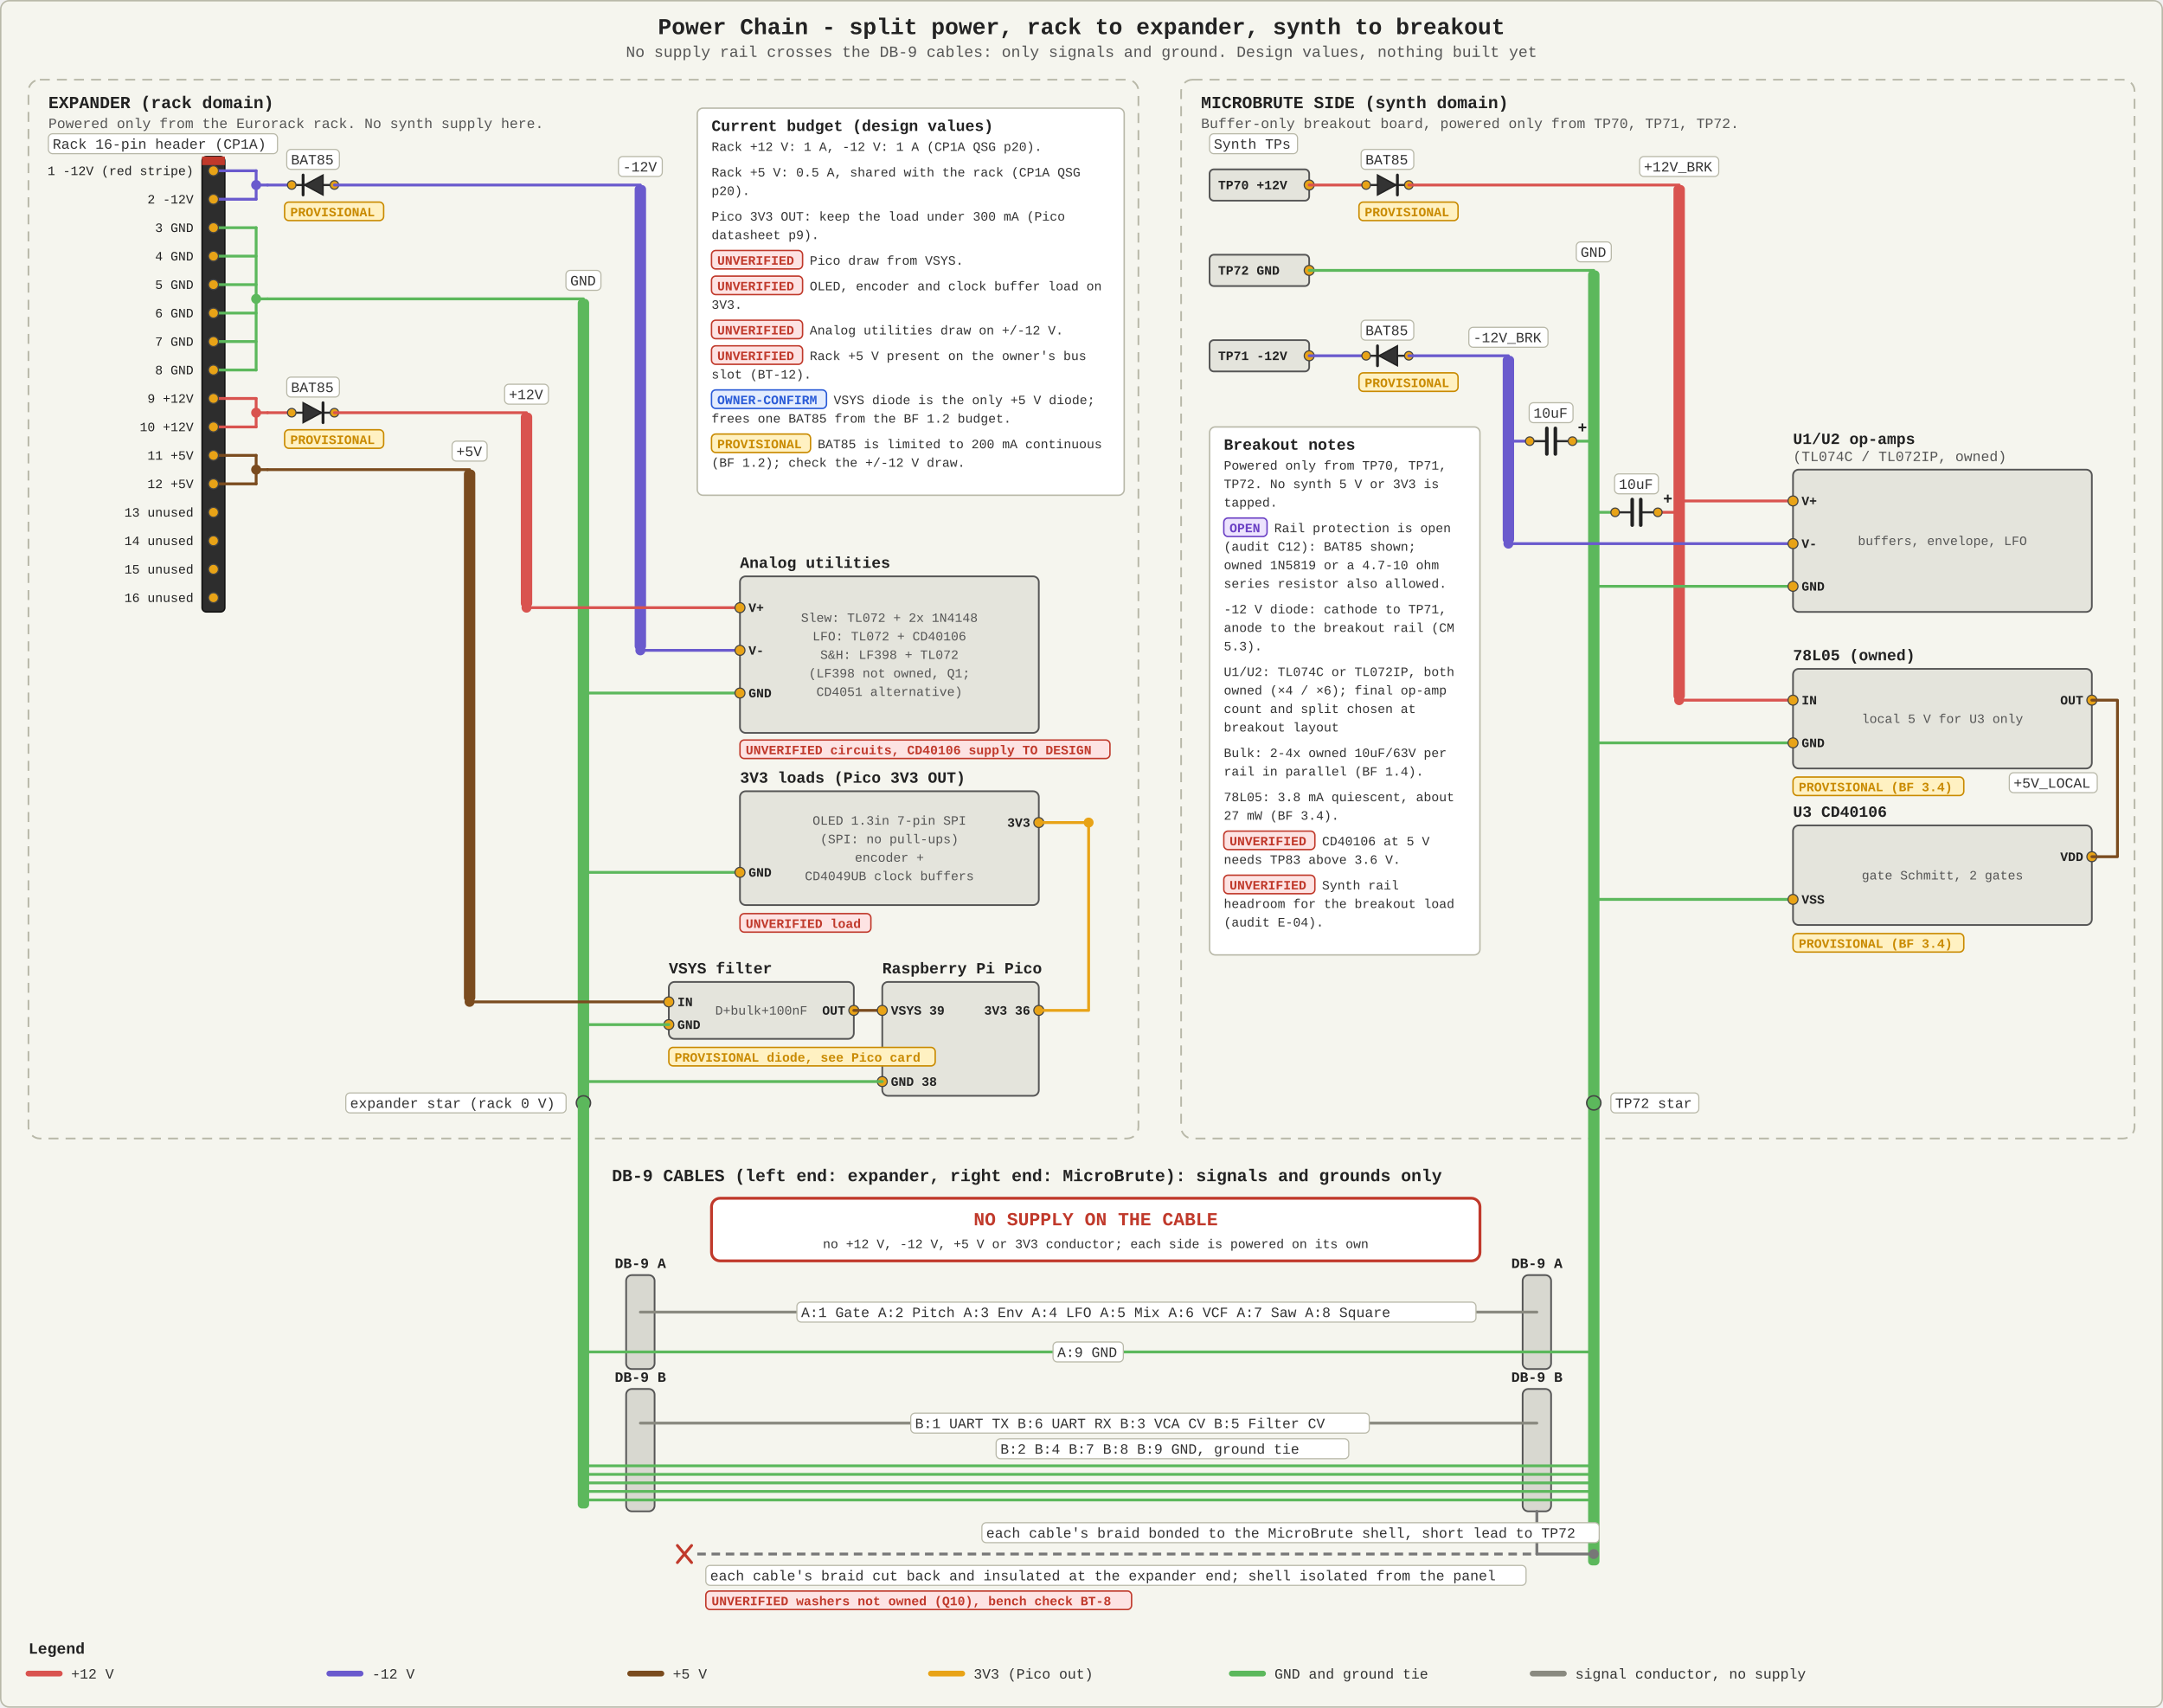
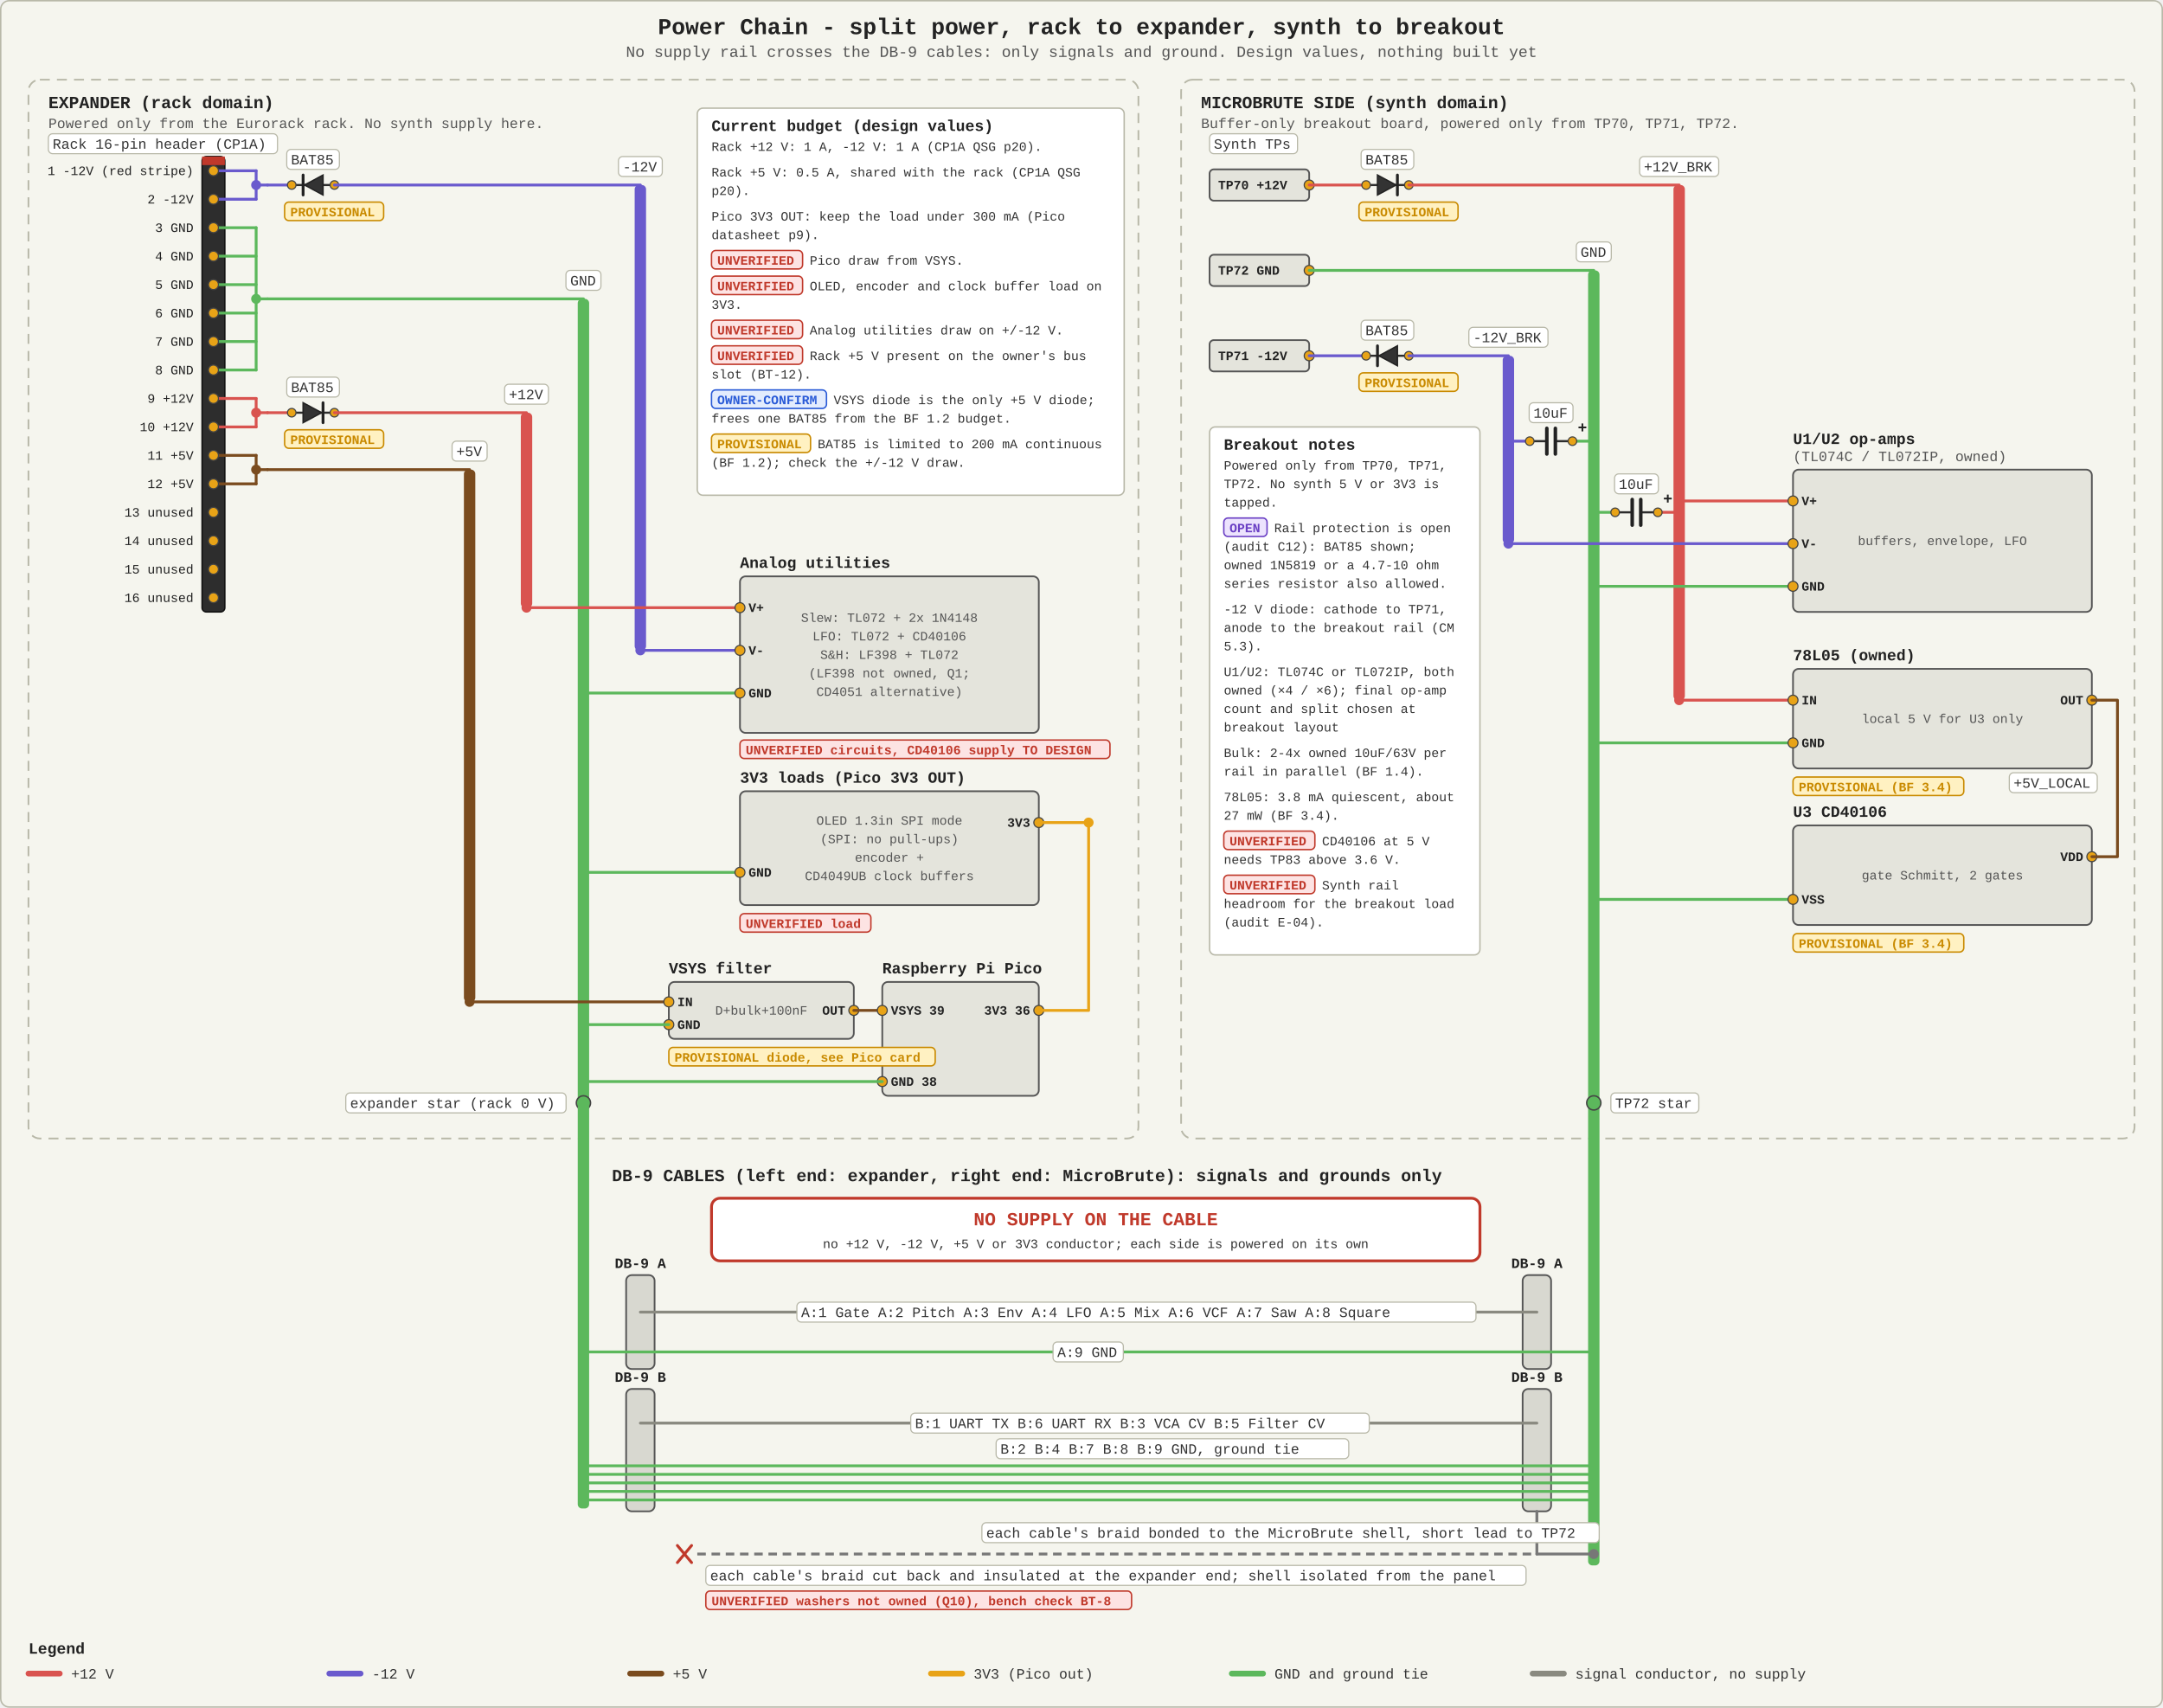
<svg xmlns="http://www.w3.org/2000/svg" viewBox="0 0 1520 1200" width="1520" height="1200">
  <style>text { font-family: "SF Mono", Consolas, "Liberation Mono", monospace; }</style>
  <rect x="0.5" y="0.5" width="1519" height="1199" rx="6" fill="#f5f5ee" stroke="#b8b8a8" stroke-width="1" />
  <text x="760" y="24" font-size="16" text-anchor="middle" fill="#222" font-weight="bold">Power Chain - split power, rack to expander, synth to breakout</text>
  <text x="760" y="40" font-size="11" text-anchor="middle" fill="#555">No supply rail crosses the DB-9 cables: only signals and ground. Design values, nothing built yet</text>
  <rect x="20" y="56" width="780" height="744" rx="8" fill="none" stroke="#b8b8a8" stroke-width="1.2" stroke-dasharray="7 5" />
  <text x="34" y="76" font-size="12" text-anchor="start" fill="#222" font-weight="bold">EXPANDER (rack domain)</text>
  <text x="34" y="90" font-size="10" text-anchor="start" fill="#555">Powered only from the Eurorack rack. No synth supply here.</text>
  <rect x="142" y="110" width="16" height="320" rx="3" fill="#2d2d2d" stroke="#111" stroke-width="1" />
  <rect x="34" y="94" width="161" height="14" rx="3" fill="#ffffff" stroke="#b8b8a8" stroke-width="0.8" />
  <text x="37" y="104.5" font-size="10" text-anchor="start" fill="#333">Rack 16-pin header (CP1A)</text>
  <text x="136" y="123" font-size="9" text-anchor="end" fill="#222">1 -12V (red stripe)</text>
  <text x="136" y="143" font-size="9" text-anchor="end" fill="#222">2 -12V</text>
  <text x="136" y="163" font-size="9" text-anchor="end" fill="#222">3 GND</text>
  <text x="136" y="183" font-size="9" text-anchor="end" fill="#222">4 GND</text>
  <text x="136" y="203" font-size="9" text-anchor="end" fill="#222">5 GND</text>
  <text x="136" y="223" font-size="9" text-anchor="end" fill="#222">6 GND</text>
  <text x="136" y="243" font-size="9" text-anchor="end" fill="#222">7 GND</text>
  <text x="136" y="263" font-size="9" text-anchor="end" fill="#222">8 GND</text>
  <text x="136" y="283" font-size="9" text-anchor="end" fill="#222">9 +12V</text>
  <text x="136" y="303" font-size="9" text-anchor="end" fill="#222">10 +12V</text>
  <text x="136" y="323" font-size="9" text-anchor="end" fill="#222">11 +5V</text>
  <text x="136" y="343" font-size="9" text-anchor="end" fill="#222">12 +5V</text>
  <text x="136" y="363" font-size="9" text-anchor="end" fill="#222">13 unused</text>
  <text x="136" y="383" font-size="9" text-anchor="end" fill="#222">14 unused</text>
  <text x="136" y="403" font-size="9" text-anchor="end" fill="#222">15 unused</text>
  <text x="136" y="423" font-size="9" text-anchor="end" fill="#222">16 unused</text>
  <rect x="142" y="110" width="16" height="6" fill="#c0392b" />
  <polyline points="150,120 180,120" fill="none" stroke="#6a5acd" stroke-width="2" stroke-linejoin="round" stroke-linecap="round" />
  <polyline points="150,140 180,140" fill="none" stroke="#6a5acd" stroke-width="2" stroke-linejoin="round" stroke-linecap="round" />
  <polyline points="180,120 180,140" fill="none" stroke="#6a5acd" stroke-width="2" stroke-linejoin="round" stroke-linecap="round" />
  <polyline points="180,130 188,130" fill="none" stroke="#6a5acd" stroke-width="2" stroke-linejoin="round" stroke-linecap="round" />
  <circle cx="180" cy="130" r="3.5" fill="#6a5acd" />
  <polyline points="150,160 180,160" fill="none" stroke="#5cb85c" stroke-width="2" stroke-linejoin="round" stroke-linecap="round" />
  <polyline points="150,180 180,180" fill="none" stroke="#5cb85c" stroke-width="2" stroke-linejoin="round" stroke-linecap="round" />
  <polyline points="150,200 180,200" fill="none" stroke="#5cb85c" stroke-width="2" stroke-linejoin="round" stroke-linecap="round" />
  <polyline points="150,220 180,220" fill="none" stroke="#5cb85c" stroke-width="2" stroke-linejoin="round" stroke-linecap="round" />
  <polyline points="150,240 180,240" fill="none" stroke="#5cb85c" stroke-width="2" stroke-linejoin="round" stroke-linecap="round" />
  <polyline points="150,260 180,260" fill="none" stroke="#5cb85c" stroke-width="2" stroke-linejoin="round" stroke-linecap="round" />
  <polyline points="180,160 180,260" fill="none" stroke="#5cb85c" stroke-width="2" stroke-linejoin="round" stroke-linecap="round" />
  <polyline points="180,210 188,210" fill="none" stroke="#5cb85c" stroke-width="2" stroke-linejoin="round" stroke-linecap="round" />
  <circle cx="180" cy="210" r="3.5" fill="#5cb85c" />
  <polyline points="150,280 180,280" fill="none" stroke="#d9534f" stroke-width="2" stroke-linejoin="round" stroke-linecap="round" />
  <polyline points="150,300 180,300" fill="none" stroke="#d9534f" stroke-width="2" stroke-linejoin="round" stroke-linecap="round" />
  <polyline points="180,280 180,300" fill="none" stroke="#d9534f" stroke-width="2" stroke-linejoin="round" stroke-linecap="round" />
  <polyline points="180,290 188,290" fill="none" stroke="#d9534f" stroke-width="2" stroke-linejoin="round" stroke-linecap="round" />
  <circle cx="180" cy="290" r="3.5" fill="#d9534f" />
  <polyline points="150,320 180,320" fill="none" stroke="#7a4b1e" stroke-width="2" stroke-linejoin="round" stroke-linecap="round" />
  <polyline points="150,340 180,340" fill="none" stroke="#7a4b1e" stroke-width="2" stroke-linejoin="round" stroke-linecap="round" />
  <polyline points="180,320 180,340" fill="none" stroke="#7a4b1e" stroke-width="2" stroke-linejoin="round" stroke-linecap="round" />
  <polyline points="180,330 188,330" fill="none" stroke="#7a4b1e" stroke-width="2" stroke-linejoin="round" stroke-linecap="round" />
  <circle cx="180" cy="330" r="3.5" fill="#7a4b1e" />
  <circle cx="150" cy="120" r="3.5" fill="#e8a317" stroke="#444" stroke-width="0.8" />
  <circle cx="150" cy="140" r="3.5" fill="#e8a317" stroke="#444" stroke-width="0.8" />
  <circle cx="150" cy="160" r="3.5" fill="#e8a317" stroke="#444" stroke-width="0.8" />
  <circle cx="150" cy="180" r="3.5" fill="#e8a317" stroke="#444" stroke-width="0.8" />
  <circle cx="150" cy="200" r="3.5" fill="#e8a317" stroke="#444" stroke-width="0.8" />
  <circle cx="150" cy="220" r="3.5" fill="#e8a317" stroke="#444" stroke-width="0.8" />
  <circle cx="150" cy="240" r="3.5" fill="#e8a317" stroke="#444" stroke-width="0.8" />
  <circle cx="150" cy="260" r="3.5" fill="#e8a317" stroke="#444" stroke-width="0.8" />
  <circle cx="150" cy="280" r="3.5" fill="#e8a317" stroke="#444" stroke-width="0.8" />
  <circle cx="150" cy="300" r="3.5" fill="#e8a317" stroke="#444" stroke-width="0.8" />
  <circle cx="150" cy="320" r="3.5" fill="#e8a317" stroke="#444" stroke-width="0.8" />
  <circle cx="150" cy="340" r="3.5" fill="#e8a317" stroke="#444" stroke-width="0.8" />
  <circle cx="150" cy="360" r="3.5" fill="#e8a317" stroke="#444" stroke-width="0.8" />
  <circle cx="150" cy="380" r="3.5" fill="#e8a317" stroke="#444" stroke-width="0.8" />
  <circle cx="150" cy="400" r="3.5" fill="#e8a317" stroke="#444" stroke-width="0.8" />
  <circle cx="150" cy="420" r="3.5" fill="#e8a317" stroke="#444" stroke-width="0.8" />
  <polyline points="188,130 205,130" fill="none" stroke="#6a5acd" stroke-width="2" stroke-linejoin="round" stroke-linecap="round" />
  <line x1="205" y1="130" x2="235" y2="130" stroke="#2d2d2d" stroke-width="1.5" stroke-linecap="round" />
  <path d="M227,123 L227,137 L214,130 Z" fill="#333" stroke="#222" stroke-width="1" />
  <line x1="213" y1="123" x2="213" y2="137" stroke="#222" stroke-width="2" stroke-linecap="round" />
  <rect x="201.5" y="105" width="37" height="14" rx="3" fill="#ffffff" stroke="#b8b8a8" stroke-width="0.8" />
  <text x="204.5" y="115.5" font-size="10" text-anchor="start" fill="#333">BAT85</text>
  <circle cx="205" cy="130" r="3" fill="#e8a317" stroke="#444" stroke-width="0.8" />
  <circle cx="235" cy="130" r="3" fill="#e8a317" stroke="#444" stroke-width="0.8" />
  <polyline points="235,130 450,130" fill="none" stroke="#6a5acd" stroke-width="2" stroke-linejoin="round" stroke-linecap="round" />
  <rect x="200" y="142" width="69.6" height="13" rx="3" fill="#fff1c2" stroke="#c98a00" stroke-width="1" />
  <text x="204" y="152" font-size="9" text-anchor="start" fill="#c98a00" font-weight="bold">PROVISIONAL</text>
  <polyline points="188,290 205,290" fill="none" stroke="#d9534f" stroke-width="2" stroke-linejoin="round" stroke-linecap="round" />
  <line x1="205" y1="290" x2="235" y2="290" stroke="#2d2d2d" stroke-width="1.5" stroke-linecap="round" />
  <path d="M213,283 L213,297 L226,290 Z" fill="#333" stroke="#222" stroke-width="1" />
  <line x1="227" y1="283" x2="227" y2="297" stroke="#222" stroke-width="2" stroke-linecap="round" />
  <rect x="201.5" y="265" width="37" height="14" rx="3" fill="#ffffff" stroke="#b8b8a8" stroke-width="0.8" />
  <text x="204.5" y="275.5" font-size="10" text-anchor="start" fill="#333">BAT85</text>
  <circle cx="205" cy="290" r="3" fill="#e8a317" stroke="#444" stroke-width="0.8" />
  <circle cx="235" cy="290" r="3" fill="#e8a317" stroke="#444" stroke-width="0.8" />
  <polyline points="235,290 370,290" fill="none" stroke="#d9534f" stroke-width="2" stroke-linejoin="round" stroke-linecap="round" />
  <rect x="200" y="302" width="69.6" height="13" rx="3" fill="#fff1c2" stroke="#c98a00" stroke-width="1" />
  <text x="204" y="312" font-size="9" text-anchor="start" fill="#c98a00" font-weight="bold">PROVISIONAL</text>
  <polyline points="188,210 410,210" fill="none" stroke="#5cb85c" stroke-width="2" stroke-linejoin="round" stroke-linecap="round" />
  <polyline points="188,330 330,330" fill="none" stroke="#7a4b1e" stroke-width="2" stroke-linejoin="round" stroke-linecap="round" />
  <rect x="446" y="130" width="8" height="327" rx="3" fill="#6a5acd" />
  <rect x="434.6" y="110" width="30.8" height="14" rx="3" fill="#ffffff" stroke="#b8b8a8" stroke-width="0.8" />
  <text x="437.6" y="120.5" font-size="10" text-anchor="start" fill="#333">-12V</text>
  <rect x="406" y="210" width="8" height="565" rx="3" fill="#5cb85c" />
  <rect x="397.7" y="190" width="24.6" height="14" rx="3" fill="#ffffff" stroke="#b8b8a8" stroke-width="0.8" />
  <text x="400.7" y="200.5" font-size="10" text-anchor="start" fill="#333">GND</text>
  <rect x="366" y="290" width="8" height="137" rx="3" fill="#d9534f" />
  <rect x="354.6" y="270" width="30.8" height="14" rx="3" fill="#ffffff" stroke="#b8b8a8" stroke-width="0.8" />
  <text x="357.6" y="280.5" font-size="10" text-anchor="start" fill="#333">+12V</text>
  <rect x="326" y="330" width="8" height="374" rx="3" fill="#7a4b1e" />
  <rect x="317.7" y="310" width="24.6" height="14" rx="3" fill="#ffffff" stroke="#b8b8a8" stroke-width="0.8" />
  <text x="320.7" y="320.5" font-size="10" text-anchor="start" fill="#333">+5V</text>
  <polyline points="520,427 370,427" fill="none" stroke="#d9534f" stroke-width="2" stroke-linejoin="round" stroke-linecap="round" />
  <circle cx="370" cy="427" r="3.5" fill="#d9534f" />
  <polyline points="520,457 450,457" fill="none" stroke="#6a5acd" stroke-width="2" stroke-linejoin="round" stroke-linecap="round" />
  <circle cx="450" cy="457" r="3.5" fill="#6a5acd" />
  <polyline points="520,487 410,487" fill="none" stroke="#5cb85c" stroke-width="2" stroke-linejoin="round" stroke-linecap="round" />
  <circle cx="410" cy="487" r="3.5" fill="#5cb85c" />
  <rect x="520" y="405" width="210" height="110" rx="4" fill="#e4e4dc" stroke="#555" stroke-width="1.2" />
  <text x="520" y="399" font-size="11" text-anchor="start" fill="#222" font-weight="bold">Analog utilities</text>
  <text x="625" y="437" font-size="9" text-anchor="middle" fill="#555">Slew: TL072 + 2x 1N4148</text>
  <text x="625" y="450" font-size="9" text-anchor="middle" fill="#555">LFO: TL072 + CD40106</text>
  <text x="625" y="463" font-size="9" text-anchor="middle" fill="#555">S&amp;H: LF398 + TL072</text>
  <text x="625" y="476" font-size="9" text-anchor="middle" fill="#555">(LF398 not owned, Q1;</text>
  <text x="625" y="489" font-size="9" text-anchor="middle" fill="#555">CD4051 alternative)</text>
  <text x="526" y="430" font-size="9" text-anchor="start" fill="#222" font-weight="bold">V+</text>
  <circle cx="520" cy="427" r="3.5" fill="#e8a317" stroke="#444" stroke-width="0.8" />
  <text x="526" y="460" font-size="9" text-anchor="start" fill="#222" font-weight="bold">V-</text>
  <circle cx="520" cy="457" r="3.5" fill="#e8a317" stroke="#444" stroke-width="0.8" />
  <text x="526" y="490" font-size="9" text-anchor="start" fill="#222" font-weight="bold">GND</text>
  <circle cx="520" cy="487" r="3.5" fill="#e8a317" stroke="#444" stroke-width="0.8" />
  <rect x="520" y="520" width="260" height="13" rx="3" fill="#fde3e3" stroke="#c0392b" stroke-width="1" />
  <text x="524" y="530" font-size="9" text-anchor="start" fill="#c0392b" font-weight="bold">UNVERIFIED circuits, CD40106 supply TO DESIGN</text>
  <polyline points="520,613 410,613" fill="none" stroke="#5cb85c" stroke-width="2" stroke-linejoin="round" stroke-linecap="round" />
  <circle cx="410" cy="613" r="3.5" fill="#5cb85c" />
  <rect x="520" y="556" width="210" height="80" rx="4" fill="#e4e4dc" stroke="#555" stroke-width="1.2" />
  <text x="520" y="550" font-size="11" text-anchor="start" fill="#222" font-weight="bold">3V3 loads (Pico 3V3 OUT)</text>
-   <text x="625" y="579.5" font-size="9" text-anchor="middle" fill="#555">OLED 1.3in 7-pin SPI</text>
+   <text x="625" y="579.5" font-size="9" text-anchor="middle" fill="#555">OLED 1.3in SPI mode</text>
  <text x="625" y="592.5" font-size="9" text-anchor="middle" fill="#555">(SPI: no pull-ups)</text>
  <text x="625" y="605.5" font-size="9" text-anchor="middle" fill="#555">encoder +</text>
  <text x="625" y="618.5" font-size="9" text-anchor="middle" fill="#555">CD4049UB clock buffers</text>
  <text x="526" y="616" font-size="9" text-anchor="start" fill="#222" font-weight="bold">GND</text>
  <circle cx="520" cy="613" r="3.5" fill="#e8a317" stroke="#444" stroke-width="0.8" />
  <text x="724" y="581" font-size="9" text-anchor="end" fill="#222" font-weight="bold">3V3</text>
  <circle cx="730" cy="578" r="3.5" fill="#e8a317" stroke="#444" stroke-width="0.8" />
  <rect x="520" y="642" width="92" height="13" rx="3" fill="#fde3e3" stroke="#c0392b" stroke-width="1" />
  <text x="524" y="652" font-size="9" text-anchor="start" fill="#c0392b" font-weight="bold">UNVERIFIED load</text>
  <polyline points="470,704 330,704" fill="none" stroke="#7a4b1e" stroke-width="2" stroke-linejoin="round" stroke-linecap="round" />
  <circle cx="330" cy="704" r="3.5" fill="#7a4b1e" />
  <rect x="470" y="690" width="130" height="40" rx="4" fill="#e4e4dc" stroke="#555" stroke-width="1.2" />
  <text x="470" y="684" font-size="11" text-anchor="start" fill="#222" font-weight="bold">VSYS filter</text>
  <text x="535" y="713" font-size="9" text-anchor="middle" fill="#555">D+bulk+100nF</text>
  <text x="476" y="707" font-size="9" text-anchor="start" fill="#222" font-weight="bold">IN</text>
  <circle cx="470" cy="704" r="3.5" fill="#e8a317" stroke="#444" stroke-width="0.8" />
  <text x="476" y="723" font-size="9" text-anchor="start" fill="#222" font-weight="bold">GND</text>
  <circle cx="470" cy="720" r="3.5" fill="#e8a317" stroke="#444" stroke-width="0.8" />
  <text x="594" y="713" font-size="9" text-anchor="end" fill="#222" font-weight="bold">OUT</text>
  <circle cx="600" cy="710" r="3.5" fill="#e8a317" stroke="#444" stroke-width="0.8" />
  <polyline points="470,720 410,720" fill="none" stroke="#5cb85c" stroke-width="2" stroke-linejoin="round" stroke-linecap="round" />
  <circle cx="410" cy="720" r="3.5" fill="#5cb85c" />
  <polyline points="600,710 620,710" fill="none" stroke="#7a4b1e" stroke-width="2" stroke-linejoin="round" stroke-linecap="round" />
  <rect x="620" y="690" width="110" height="80" rx="4" fill="#e4e4dc" stroke="#555" stroke-width="1.2" />
  <text x="620" y="684" font-size="11" text-anchor="start" fill="#222" font-weight="bold">Raspberry Pi Pico</text>
  <text x="626" y="713" font-size="9" text-anchor="start" fill="#222" font-weight="bold">VSYS 39</text>
  <circle cx="620" cy="710" r="3.5" fill="#e8a317" stroke="#444" stroke-width="0.8" />
  <text x="626" y="763" font-size="9" text-anchor="start" fill="#222" font-weight="bold">GND 38</text>
  <circle cx="620" cy="760" r="3.5" fill="#e8a317" stroke="#444" stroke-width="0.8" />
  <text x="724" y="713" font-size="9" text-anchor="end" fill="#222" font-weight="bold">3V3 36</text>
  <circle cx="730" cy="710" r="3.5" fill="#e8a317" stroke="#444" stroke-width="0.8" />
  <polyline points="620,760 410,760" fill="none" stroke="#5cb85c" stroke-width="2" stroke-linejoin="round" stroke-linecap="round" />
  <circle cx="410" cy="760" r="3.5" fill="#5cb85c" />
  <polyline points="730,710 765,710 765,578 730,578" fill="none" stroke="#e8a317" stroke-width="2" stroke-linejoin="round" stroke-linecap="round" />
  <circle cx="765" cy="578" r="3.5" fill="#e8a317" />
  <rect x="470" y="736" width="187.2" height="13" rx="3" fill="#fff1c2" stroke="#c98a00" stroke-width="1" />
  <text x="474" y="746" font-size="9" text-anchor="start" fill="#c98a00" font-weight="bold">PROVISIONAL diode, see Pico card</text>
  <rect x="490" y="76" width="300" height="272" rx="4" fill="#fff" stroke="#b8b8a8" stroke-width="1" />
  <text x="500" y="92" font-size="11" text-anchor="start" fill="#222" font-weight="bold">Current budget (design values)</text>
  <text x="500" y="106" font-size="9" text-anchor="start" fill="#333">Rack +12 V: 1 A, -12 V: 1 A (CP1A QSG p20).</text>
  <text x="500" y="124" font-size="9" text-anchor="start" fill="#333">Rack +5 V: 0.5 A, shared with the rack (CP1A QSG</text>
  <text x="500" y="137" font-size="9" text-anchor="start" fill="#333">p20).</text>
  <text x="500" y="155" font-size="9" text-anchor="start" fill="#333">Pico 3V3 OUT: keep the load under 300 mA (Pico</text>
  <text x="500" y="168" font-size="9" text-anchor="start" fill="#333">datasheet p9).</text>
  <rect x="500" y="176" width="64" height="13" rx="3" fill="#fde3e3" stroke="#c0392b" stroke-width="1" />
  <text x="504" y="186" font-size="9" text-anchor="start" fill="#c0392b" font-weight="bold">UNVERIFIED</text>
  <text x="569" y="186" font-size="9" text-anchor="start" fill="#333">Pico draw from VSYS.</text>
  <rect x="500" y="194" width="64" height="13" rx="3" fill="#fde3e3" stroke="#c0392b" stroke-width="1" />
  <text x="504" y="204" font-size="9" text-anchor="start" fill="#c0392b" font-weight="bold">UNVERIFIED</text>
  <text x="569" y="204" font-size="9" text-anchor="start" fill="#333">OLED, encoder and clock buffer load on</text>
  <text x="500" y="217" font-size="9" text-anchor="start" fill="#333">3V3.</text>
  <rect x="500" y="225" width="64" height="13" rx="3" fill="#fde3e3" stroke="#c0392b" stroke-width="1" />
  <text x="504" y="235" font-size="9" text-anchor="start" fill="#c0392b" font-weight="bold">UNVERIFIED</text>
  <text x="569" y="235" font-size="9" text-anchor="start" fill="#333">Analog utilities draw on +/-12 V.</text>
  <rect x="500" y="243" width="64" height="13" rx="3" fill="#fde3e3" stroke="#c0392b" stroke-width="1" />
  <text x="504" y="253" font-size="9" text-anchor="start" fill="#c0392b" font-weight="bold">UNVERIFIED</text>
  <text x="569" y="253" font-size="9" text-anchor="start" fill="#333">Rack +5 V present on the owner's bus</text>
  <text x="500" y="266" font-size="9" text-anchor="start" fill="#333">slot (BT-12).</text>
  <rect x="500" y="274" width="80.8" height="13" rx="3" fill="#e3ecfd" stroke="#2a5bd7" stroke-width="1" />
  <text x="504" y="284" font-size="9" text-anchor="start" fill="#2a5bd7" font-weight="bold">OWNER-CONFIRM</text>
  <text x="585.8" y="284" font-size="9" text-anchor="start" fill="#333">VSYS diode is the only +5 V diode;</text>
  <text x="500" y="297" font-size="9" text-anchor="start" fill="#333">frees one BAT85 from the BF 1.2 budget.</text>
  <rect x="500" y="305" width="69.6" height="13" rx="3" fill="#fff1c2" stroke="#c98a00" stroke-width="1" />
  <text x="504" y="315" font-size="9" text-anchor="start" fill="#c98a00" font-weight="bold">PROVISIONAL</text>
  <text x="574.6" y="315" font-size="9" text-anchor="start" fill="#333">BAT85 is limited to 200 mA continuous</text>
  <text x="500" y="328" font-size="9" text-anchor="start" fill="#333">(BF 1.2); check the +/-12 V draw.</text>
  <circle cx="410" cy="775" r="5" fill="#5cb85c" stroke="#444" />
  <rect x="243" y="768" width="154.8" height="14" rx="3" fill="#ffffff" stroke="#b8b8a8" stroke-width="0.8" />
  <text x="246" y="778.5" font-size="10" text-anchor="start" fill="#333">expander star (rack 0 V)</text>
  <rect x="830" y="56" width="670" height="744" rx="8" fill="none" stroke="#b8b8a8" stroke-width="1.2" stroke-dasharray="7 5" />
  <text x="844" y="76" font-size="12" text-anchor="start" fill="#222" font-weight="bold">MICROBRUTE SIDE (synth domain)</text>
  <text x="844" y="90" font-size="10" text-anchor="start" fill="#555">Buffer-only breakout board, powered only from TP70, TP71, TP72.</text>
  <rect x="850" y="94" width="61.8" height="14" rx="3" fill="#ffffff" stroke="#b8b8a8" stroke-width="0.8" />
  <text x="853" y="104.5" font-size="10" text-anchor="start" fill="#333">Synth TPs</text>
  <rect x="850" y="119" width="70" height="22" rx="3" fill="#e4e4dc" stroke="#555" stroke-width="1.2" />
  <text x="856" y="133" font-size="9" text-anchor="start" fill="#222" font-weight="bold">TP70 +12V</text>
  <circle cx="920" cy="130" r="3.5" fill="#e8a317" stroke="#444" stroke-width="0.8" />
  <rect x="850" y="179" width="70" height="22" rx="3" fill="#e4e4dc" stroke="#555" stroke-width="1.2" />
  <text x="856" y="193" font-size="9" text-anchor="start" fill="#222" font-weight="bold">TP72 GND</text>
  <circle cx="920" cy="190" r="3.5" fill="#e8a317" stroke="#444" stroke-width="0.8" />
  <rect x="850" y="239" width="70" height="22" rx="3" fill="#e4e4dc" stroke="#555" stroke-width="1.2" />
  <text x="856" y="253" font-size="9" text-anchor="start" fill="#222" font-weight="bold">TP71 -12V</text>
  <circle cx="920" cy="250" r="3.5" fill="#e8a317" stroke="#444" stroke-width="0.8" />
  <polyline points="920,130 960,130" fill="none" stroke="#d9534f" stroke-width="2" stroke-linejoin="round" stroke-linecap="round" />
  <line x1="960" y1="130" x2="990" y2="130" stroke="#2d2d2d" stroke-width="1.5" stroke-linecap="round" />
  <path d="M968,123 L968,137 L981,130 Z" fill="#333" stroke="#222" stroke-width="1" />
  <line x1="982" y1="123" x2="982" y2="137" stroke="#222" stroke-width="2" stroke-linecap="round" />
  <rect x="956.5" y="105" width="37" height="14" rx="3" fill="#ffffff" stroke="#b8b8a8" stroke-width="0.8" />
  <text x="959.5" y="115.5" font-size="10" text-anchor="start" fill="#333">BAT85</text>
  <circle cx="960" cy="130" r="3" fill="#e8a317" stroke="#444" stroke-width="0.8" />
  <circle cx="990" cy="130" r="3" fill="#e8a317" stroke="#444" stroke-width="0.8" />
  <polyline points="990,130 1180,130" fill="none" stroke="#d9534f" stroke-width="2" stroke-linejoin="round" stroke-linecap="round" />
  <rect x="955" y="142" width="69.6" height="13" rx="3" fill="#fff1c2" stroke="#c98a00" stroke-width="1" />
  <text x="959" y="152" font-size="9" text-anchor="start" fill="#c98a00" font-weight="bold">PROVISIONAL</text>
  <polyline points="920,250 960,250" fill="none" stroke="#6a5acd" stroke-width="2" stroke-linejoin="round" stroke-linecap="round" />
  <line x1="960" y1="250" x2="990" y2="250" stroke="#2d2d2d" stroke-width="1.5" stroke-linecap="round" />
  <path d="M982,243 L982,257 L969,250 Z" fill="#333" stroke="#222" stroke-width="1" />
  <line x1="968" y1="243" x2="968" y2="257" stroke="#222" stroke-width="2" stroke-linecap="round" />
  <rect x="956.5" y="225" width="37" height="14" rx="3" fill="#ffffff" stroke="#b8b8a8" stroke-width="0.8" />
  <text x="959.5" y="235.5" font-size="10" text-anchor="start" fill="#333">BAT85</text>
  <circle cx="960" cy="250" r="3" fill="#e8a317" stroke="#444" stroke-width="0.8" />
  <circle cx="990" cy="250" r="3" fill="#e8a317" stroke="#444" stroke-width="0.8" />
  <polyline points="990,250 1060,250" fill="none" stroke="#6a5acd" stroke-width="2" stroke-linejoin="round" stroke-linecap="round" />
  <rect x="955" y="262" width="69.6" height="13" rx="3" fill="#fff1c2" stroke="#c98a00" stroke-width="1" />
  <text x="959" y="272" font-size="9" text-anchor="start" fill="#c98a00" font-weight="bold">PROVISIONAL</text>
  <polyline points="920,190 1120,190" fill="none" stroke="#5cb85c" stroke-width="2" stroke-linejoin="round" stroke-linecap="round" />
  <rect x="1056" y="250" width="8" height="132" rx="3" fill="#6a5acd" />
  <rect x="1032.2" y="230" width="55.6" height="14" rx="3" fill="#ffffff" stroke="#b8b8a8" stroke-width="0.8" />
  <text x="1035.2" y="240.5" font-size="10" text-anchor="start" fill="#333">-12V_BRK</text>
  <rect x="1116" y="190" width="8" height="910" rx="3" fill="#5cb85c" />
  <rect x="1107.7" y="170" width="24.6" height="14" rx="3" fill="#ffffff" stroke="#b8b8a8" stroke-width="0.8" />
  <text x="1110.7" y="180.5" font-size="10" text-anchor="start" fill="#333">GND</text>
  <rect x="1176" y="130" width="8" height="362" rx="3" fill="#d9534f" />
  <rect x="1152.2" y="110" width="55.6" height="14" rx="3" fill="#ffffff" stroke="#b8b8a8" stroke-width="0.8" />
  <text x="1155.2" y="120.5" font-size="10" text-anchor="start" fill="#333">+12V_BRK</text>
  <polyline points="1060,310 1075,310" fill="none" stroke="#6a5acd" stroke-width="2" stroke-linejoin="round" stroke-linecap="round" />
  <polyline points="1105,310 1120,310" fill="none" stroke="#5cb85c" stroke-width="2" stroke-linejoin="round" stroke-linecap="round" />
  <line x1="1075" y1="310" x2="1087" y2="310" stroke="#2d2d2d" stroke-width="1.5" stroke-linecap="round" />
  <line x1="1093" y1="310" x2="1105" y2="310" stroke="#2d2d2d" stroke-width="1.5" stroke-linecap="round" />
  <line x1="1087" y1="301" x2="1087" y2="319" stroke="#222" stroke-width="2.5" stroke-linecap="round" />
  <line x1="1093" y1="301" x2="1093" y2="319" stroke="#222" stroke-width="2.5" stroke-linecap="round" />
  <rect x="1074.6" y="283" width="30.8" height="14" rx="3" fill="#ffffff" stroke="#b8b8a8" stroke-width="0.8" />
  <text x="1077.6" y="293.5" font-size="10" text-anchor="start" fill="#333">10uF</text>
  <circle cx="1075" cy="310" r="3" fill="#e8a317" stroke="#444" stroke-width="0.8" />
  <circle cx="1105" cy="310" r="3" fill="#e8a317" stroke="#444" stroke-width="0.8" />
  <text x="1112" y="304" font-size="11" text-anchor="middle" fill="#222" font-weight="bold">+</text>
  <polyline points="1180,360 1165,360" fill="none" stroke="#d9534f" stroke-width="2" stroke-linejoin="round" stroke-linecap="round" />
  <polyline points="1135,360 1120,360" fill="none" stroke="#5cb85c" stroke-width="2" stroke-linejoin="round" stroke-linecap="round" />
  <line x1="1135" y1="360" x2="1147" y2="360" stroke="#2d2d2d" stroke-width="1.5" stroke-linecap="round" />
  <line x1="1153" y1="360" x2="1165" y2="360" stroke="#2d2d2d" stroke-width="1.5" stroke-linecap="round" />
  <line x1="1147" y1="351" x2="1147" y2="369" stroke="#222" stroke-width="2.5" stroke-linecap="round" />
  <line x1="1153" y1="351" x2="1153" y2="369" stroke="#222" stroke-width="2.5" stroke-linecap="round" />
  <rect x="1134.6" y="333" width="30.8" height="14" rx="3" fill="#ffffff" stroke="#b8b8a8" stroke-width="0.8" />
  <text x="1137.6" y="343.5" font-size="10" text-anchor="start" fill="#333">10uF</text>
  <circle cx="1135" cy="360" r="3" fill="#e8a317" stroke="#444" stroke-width="0.8" />
  <circle cx="1165" cy="360" r="3" fill="#e8a317" stroke="#444" stroke-width="0.8" />
  <text x="1172" y="354" font-size="11" text-anchor="middle" fill="#222" font-weight="bold">+</text>
  <polyline points="1260,352 1180,352" fill="none" stroke="#d9534f" stroke-width="2" stroke-linejoin="round" stroke-linecap="round" />
  <circle cx="1180" cy="352" r="3.5" fill="#d9534f" />
  <polyline points="1260,382 1060,382" fill="none" stroke="#6a5acd" stroke-width="2" stroke-linejoin="round" stroke-linecap="round" />
  <circle cx="1060" cy="382" r="3.5" fill="#6a5acd" />
  <polyline points="1260,412 1120,412" fill="none" stroke="#5cb85c" stroke-width="2" stroke-linejoin="round" stroke-linecap="round" />
  <circle cx="1120" cy="412" r="3.5" fill="#5cb85c" />
  <rect x="1260" y="330" width="210" height="100" rx="4" fill="#e4e4dc" stroke="#555" stroke-width="1.2" />
  <text x="1260" y="312" font-size="11" text-anchor="start" fill="#222" font-weight="bold">U1/U2 op-amps</text>
  <text x="1260" y="324" font-size="10" text-anchor="start" fill="#555">(TL074C / TL072IP, owned)</text>
  <text x="1365" y="383" font-size="9" text-anchor="middle" fill="#555">buffers, envelope, LFO</text>
  <text x="1266" y="355" font-size="9" text-anchor="start" fill="#222" font-weight="bold">V+</text>
  <circle cx="1260" cy="352" r="3.5" fill="#e8a317" stroke="#444" stroke-width="0.8" />
  <text x="1266" y="385" font-size="9" text-anchor="start" fill="#222" font-weight="bold">V-</text>
  <circle cx="1260" cy="382" r="3.5" fill="#e8a317" stroke="#444" stroke-width="0.8" />
  <text x="1266" y="415" font-size="9" text-anchor="start" fill="#222" font-weight="bold">GND</text>
  <circle cx="1260" cy="412" r="3.5" fill="#e8a317" stroke="#444" stroke-width="0.8" />
  <polyline points="1260,492 1180,492" fill="none" stroke="#d9534f" stroke-width="2" stroke-linejoin="round" stroke-linecap="round" />
  <circle cx="1180" cy="492" r="3.5" fill="#d9534f" />
  <polyline points="1260,522 1120,522" fill="none" stroke="#5cb85c" stroke-width="2" stroke-linejoin="round" stroke-linecap="round" />
  <circle cx="1120" cy="522" r="3.5" fill="#5cb85c" />
  <rect x="1260" y="470" width="210" height="70" rx="4" fill="#e4e4dc" stroke="#555" stroke-width="1.2" />
  <text x="1260" y="464" font-size="11" text-anchor="start" fill="#222" font-weight="bold">78L05 (owned)</text>
  <text x="1365" y="508" font-size="9" text-anchor="middle" fill="#555">local 5 V for U3 only</text>
  <text x="1266" y="495" font-size="9" text-anchor="start" fill="#222" font-weight="bold">IN</text>
  <circle cx="1260" cy="492" r="3.5" fill="#e8a317" stroke="#444" stroke-width="0.8" />
  <text x="1266" y="525" font-size="9" text-anchor="start" fill="#222" font-weight="bold">GND</text>
  <circle cx="1260" cy="522" r="3.5" fill="#e8a317" stroke="#444" stroke-width="0.8" />
  <text x="1464" y="495" font-size="9" text-anchor="end" fill="#222" font-weight="bold">OUT</text>
  <circle cx="1470" cy="492" r="3.5" fill="#e8a317" stroke="#444" stroke-width="0.8" />
  <rect x="1260" y="546" width="120" height="13" rx="3" fill="#fff1c2" stroke="#c98a00" stroke-width="1" />
  <text x="1264" y="556" font-size="9" text-anchor="start" fill="#c98a00" font-weight="bold">PROVISIONAL (BF 3.4)</text>
  <polyline points="1260,632 1120,632" fill="none" stroke="#5cb85c" stroke-width="2" stroke-linejoin="round" stroke-linecap="round" />
  <circle cx="1120" cy="632" r="3.5" fill="#5cb85c" />
  <rect x="1260" y="580" width="210" height="70" rx="4" fill="#e4e4dc" stroke="#555" stroke-width="1.2" />
  <text x="1260" y="574" font-size="11" text-anchor="start" fill="#222" font-weight="bold">U3 CD40106</text>
  <text x="1365" y="618" font-size="9" text-anchor="middle" fill="#555">gate Schmitt, 2 gates</text>
  <text x="1266" y="635" font-size="9" text-anchor="start" fill="#222" font-weight="bold">VSS</text>
  <circle cx="1260" cy="632" r="3.5" fill="#e8a317" stroke="#444" stroke-width="0.8" />
  <text x="1464" y="605" font-size="9" text-anchor="end" fill="#222" font-weight="bold">VDD</text>
  <circle cx="1470" cy="602" r="3.5" fill="#e8a317" stroke="#444" stroke-width="0.8" />
  <rect x="1260" y="656" width="120" height="13" rx="3" fill="#fff1c2" stroke="#c98a00" stroke-width="1" />
  <text x="1264" y="666" font-size="9" text-anchor="start" fill="#c98a00" font-weight="bold">PROVISIONAL (BF 3.4)</text>
  <polyline points="1470,492 1488,492 1488,602 1470,602" fill="none" stroke="#7a4b1e" stroke-width="2" stroke-linejoin="round" stroke-linecap="round" />
  <rect x="1412" y="543" width="61.8" height="14" rx="3" fill="#ffffff" stroke="#b8b8a8" stroke-width="0.8" />
  <text x="1415" y="553.5" font-size="10" text-anchor="start" fill="#333">+5V_LOCAL</text>
  <rect x="850" y="300" width="190" height="371" rx="4" fill="#fff" stroke="#b8b8a8" stroke-width="1" />
  <text x="860" y="316" font-size="11" text-anchor="start" fill="#222" font-weight="bold">Breakout notes</text>
  <text x="860" y="330" font-size="9" text-anchor="start" fill="#333">Powered only from TP70, TP71,</text>
  <text x="860" y="343" font-size="9" text-anchor="start" fill="#333">TP72. No synth 5 V or 3V3 is</text>
  <text x="860" y="356" font-size="9" text-anchor="start" fill="#333">tapped.</text>
  <rect x="860" y="364" width="30.4" height="13" rx="3" fill="#ece3fd" stroke="#6a3fc4" stroke-width="1" />
  <text x="864" y="374" font-size="9" text-anchor="start" fill="#6a3fc4" font-weight="bold">OPEN</text>
  <text x="895.4" y="374" font-size="9" text-anchor="start" fill="#333">Rail protection is open</text>
  <text x="860" y="387" font-size="9" text-anchor="start" fill="#333">(audit C12): BAT85 shown;</text>
  <text x="860" y="400" font-size="9" text-anchor="start" fill="#333">owned 1N5819 or a 4.7-10 ohm</text>
  <text x="860" y="413" font-size="9" text-anchor="start" fill="#333">series resistor also allowed.</text>
  <text x="860" y="431" font-size="9" text-anchor="start" fill="#333">-12 V diode: cathode to TP71,</text>
  <text x="860" y="444" font-size="9" text-anchor="start" fill="#333">anode to the breakout rail (CM</text>
  <text x="860" y="457" font-size="9" text-anchor="start" fill="#333">5.3).</text>
  <text x="860" y="475" font-size="9" text-anchor="start" fill="#333">U1/U2: TL074C or TL072IP, both</text>
  <text x="860" y="488" font-size="9" text-anchor="start" fill="#333">owned (×4 / ×6); final op-amp</text>
  <text x="860" y="501" font-size="9" text-anchor="start" fill="#333">count and split chosen at</text>
  <text x="860" y="514" font-size="9" text-anchor="start" fill="#333">breakout layout</text>
  <text x="860" y="532" font-size="9" text-anchor="start" fill="#333">Bulk: 2-4x owned 10uF/63V per</text>
  <text x="860" y="545" font-size="9" text-anchor="start" fill="#333">rail in parallel (BF 1.4).</text>
  <text x="860" y="563" font-size="9" text-anchor="start" fill="#333">78L05: 3.8 mA quiescent, about</text>
  <text x="860" y="576" font-size="9" text-anchor="start" fill="#333">27 mW (BF 3.4).</text>
  <rect x="860" y="584" width="64" height="13" rx="3" fill="#fde3e3" stroke="#c0392b" stroke-width="1" />
  <text x="864" y="594" font-size="9" text-anchor="start" fill="#c0392b" font-weight="bold">UNVERIFIED</text>
  <text x="929" y="594" font-size="9" text-anchor="start" fill="#333">CD40106 at 5 V</text>
  <text x="860" y="607" font-size="9" text-anchor="start" fill="#333">needs TP83 above 3.6 V.</text>
  <rect x="860" y="615" width="64" height="13" rx="3" fill="#fde3e3" stroke="#c0392b" stroke-width="1" />
  <text x="864" y="625" font-size="9" text-anchor="start" fill="#c0392b" font-weight="bold">UNVERIFIED</text>
  <text x="929" y="625" font-size="9" text-anchor="start" fill="#333">Synth rail</text>
  <text x="860" y="638" font-size="9" text-anchor="start" fill="#333">headroom for the breakout load</text>
  <text x="860" y="651" font-size="9" text-anchor="start" fill="#333">(audit E-04).</text>
  <circle cx="1120" cy="775" r="5" fill="#5cb85c" stroke="#444" />
  <rect x="1132" y="768" width="61.8" height="14" rx="3" fill="#ffffff" stroke="#b8b8a8" stroke-width="0.8" />
  <text x="1135" y="778.5" font-size="10" text-anchor="start" fill="#333">TP72 star</text>
  <text x="430" y="830" font-size="12" text-anchor="start" fill="#222" font-weight="bold">DB-9 CABLES (left end: expander, right end: MicroBrute): signals and grounds only</text>
  <rect x="500" y="842" width="540" height="44" rx="6" fill="#fff" stroke="#c0392b" stroke-width="2" />
  <text x="770" y="861" font-size="13" text-anchor="middle" fill="#c0392b" font-weight="bold">NO SUPPLY ON THE CABLE</text>
  <text x="770" y="877" font-size="9" text-anchor="middle" fill="#333">no +12 V, -12 V, +5 V or 3V3 conductor; each side is powered on its own</text>
  <rect x="440" y="896" width="20" height="66" rx="4" fill="#d8d8d0" stroke="#555" stroke-width="1.2" />
  <rect x="1070" y="896" width="20" height="66" rx="4" fill="#d8d8d0" stroke="#555" stroke-width="1.2" />
  <text x="450" y="891" font-size="10" text-anchor="middle" fill="#222" font-weight="bold">DB-9 A</text>
  <text x="1080" y="891" font-size="10" text-anchor="middle" fill="#222" font-weight="bold">DB-9 A</text>
  <rect x="440" y="976" width="20" height="86" rx="4" fill="#d8d8d0" stroke="#555" stroke-width="1.2" />
  <rect x="1070" y="976" width="20" height="86" rx="4" fill="#d8d8d0" stroke="#555" stroke-width="1.2" />
  <text x="450" y="971" font-size="10" text-anchor="middle" fill="#222" font-weight="bold">DB-9 B</text>
  <text x="1080" y="971" font-size="10" text-anchor="middle" fill="#222" font-weight="bold">DB-9 B</text>
  <polyline points="450,922 1080,922" fill="none" stroke="#8a8a80" stroke-width="2" stroke-linejoin="round" stroke-linecap="round" />
  <rect x="560" y="915" width="477.2" height="14" rx="3" fill="#ffffff" stroke="#b8b8a8" stroke-width="0.8" />
  <text x="563" y="925.5" font-size="10" text-anchor="start" fill="#333">A:1 Gate  A:2 Pitch  A:3 Env  A:4 LFO  A:5 Mix  A:6 VCF  A:7 Saw  A:8 Square</text>
  <polyline points="450,1000 1080,1000" fill="none" stroke="#8a8a80" stroke-width="2" stroke-linejoin="round" stroke-linecap="round" />
  <rect x="640" y="993" width="322.2" height="14" rx="3" fill="#ffffff" stroke="#b8b8a8" stroke-width="0.8" />
  <text x="643" y="1003.5" font-size="10" text-anchor="start" fill="#333">B:1 UART TX  B:6 UART RX  B:3 VCA CV  B:5 Filter CV</text>
  <polyline points="410,950 1120,950" fill="none" stroke="#5cb85c" stroke-width="2" stroke-linejoin="round" stroke-linecap="round" />
  <circle cx="410" cy="950" r="3.5" fill="#5cb85c" />
  <circle cx="1120" cy="950" r="3.5" fill="#5cb85c" />
  <rect x="740" y="943" width="49.4" height="14" rx="3" fill="#ffffff" stroke="#b8b8a8" stroke-width="0.8" />
  <text x="743" y="953.5" font-size="10" text-anchor="start" fill="#333">A:9 GND</text>
  <polyline points="410,1030 1120,1030" fill="none" stroke="#5cb85c" stroke-width="2" stroke-linejoin="round" stroke-linecap="round" />
  <circle cx="410" cy="1030" r="3.5" fill="#5cb85c" />
  <circle cx="1120" cy="1030" r="3.5" fill="#5cb85c" />
  <polyline points="410,1036 1120,1036" fill="none" stroke="#5cb85c" stroke-width="2" stroke-linejoin="round" stroke-linecap="round" />
  <circle cx="410" cy="1036" r="3.5" fill="#5cb85c" />
  <circle cx="1120" cy="1036" r="3.5" fill="#5cb85c" />
  <polyline points="410,1042 1120,1042" fill="none" stroke="#5cb85c" stroke-width="2" stroke-linejoin="round" stroke-linecap="round" />
  <circle cx="410" cy="1042" r="3.5" fill="#5cb85c" />
  <circle cx="1120" cy="1042" r="3.5" fill="#5cb85c" />
  <polyline points="410,1048 1120,1048" fill="none" stroke="#5cb85c" stroke-width="2" stroke-linejoin="round" stroke-linecap="round" />
  <circle cx="410" cy="1048" r="3.5" fill="#5cb85c" />
  <circle cx="1120" cy="1048" r="3.5" fill="#5cb85c" />
  <polyline points="410,1054 1120,1054" fill="none" stroke="#5cb85c" stroke-width="2" stroke-linejoin="round" stroke-linecap="round" />
  <circle cx="410" cy="1054" r="3.5" fill="#5cb85c" />
  <circle cx="1120" cy="1054" r="3.5" fill="#5cb85c" />
  <rect x="700" y="1011" width="247.8" height="14" rx="3" fill="#ffffff" stroke="#b8b8a8" stroke-width="0.8" />
  <text x="703" y="1021.5" font-size="10" text-anchor="start" fill="#333">B:2  B:4  B:7  B:8  B:9 GND, ground tie</text>
  <rect x="406" y="775" width="8" height="285" rx="3" fill="#5cb85c" />
  <polyline points="490,1092 1080,1092" fill="none" stroke="#777" stroke-width="2" stroke-dasharray="6 4" />
  <polyline points="1080,1092 1080,1062" fill="none" stroke="#777" stroke-width="2" stroke-linejoin="round" stroke-linecap="round" />
  <polyline points="1080,1092 1120,1092" fill="none" stroke="#777" stroke-width="2" stroke-linejoin="round" stroke-linecap="round" />
  <circle cx="1120" cy="1092" r="3.5" fill="#777" />
  <line x1="476" y1="1086" x2="486" y2="1098" stroke="#c0392b" stroke-width="2" stroke-linecap="round" />
  <line x1="486" y1="1086" x2="476" y2="1098" stroke="#c0392b" stroke-width="2" stroke-linecap="round" />
  <rect x="690" y="1070" width="433.8" height="14" rx="3" fill="#ffffff" stroke="#b8b8a8" stroke-width="0.8" />
  <text x="693" y="1080.5" font-size="10" text-anchor="start" fill="#333">each cable's braid bonded to the MicroBrute shell, short lead to TP72</text>
  <rect x="496" y="1100" width="576.4" height="14" rx="3" fill="#ffffff" stroke="#b8b8a8" stroke-width="0.8" />
  <text x="499" y="1110.5" font-size="10" text-anchor="start" fill="#333">each cable's braid cut back and insulated at the expander end; shell isolated from the panel</text>
  <rect x="496" y="1118" width="299.2" height="13" rx="3" fill="#fde3e3" stroke="#c0392b" stroke-width="1" />
  <text x="500" y="1128" font-size="9" text-anchor="start" fill="#c0392b" font-weight="bold">UNVERIFIED washers not owned (Q10), bench check BT-8</text>
  <text x="20" y="1162" font-size="11" text-anchor="start" fill="#222" font-weight="bold">Legend</text>
  <line x1="20" y1="1176" x2="42" y2="1176" stroke="#d9534f" stroke-width="4" stroke-linecap="round" />
  <text x="50" y="1179.5" font-size="10" text-anchor="start" fill="#333">+12 V</text>
  <line x1="231.4" y1="1176" x2="253.4" y2="1176" stroke="#6a5acd" stroke-width="4" stroke-linecap="round" />
  <text x="261.4" y="1179.5" font-size="10" text-anchor="start" fill="#333">-12 V</text>
  <line x1="442.8" y1="1176" x2="464.8" y2="1176" stroke="#7a4b1e" stroke-width="4" stroke-linecap="round" />
  <text x="472.8" y="1179.5" font-size="10" text-anchor="start" fill="#333">+5 V</text>
  <line x1="654.2" y1="1176" x2="676.2" y2="1176" stroke="#e8a317" stroke-width="4" stroke-linecap="round" />
  <text x="684.2" y="1179.5" font-size="10" text-anchor="start" fill="#333">3V3 (Pico out)</text>
  <line x1="865.6" y1="1176" x2="887.6" y2="1176" stroke="#5cb85c" stroke-width="4" stroke-linecap="round" />
  <text x="895.6" y="1179.5" font-size="10" text-anchor="start" fill="#333">GND and ground tie</text>
  <line x1="1077" y1="1176" x2="1099" y2="1176" stroke="#8a8a80" stroke-width="4" stroke-linecap="round" />
  <text x="1107" y="1179.5" font-size="10" text-anchor="start" fill="#333">signal conductor, no supply</text>
</svg>
